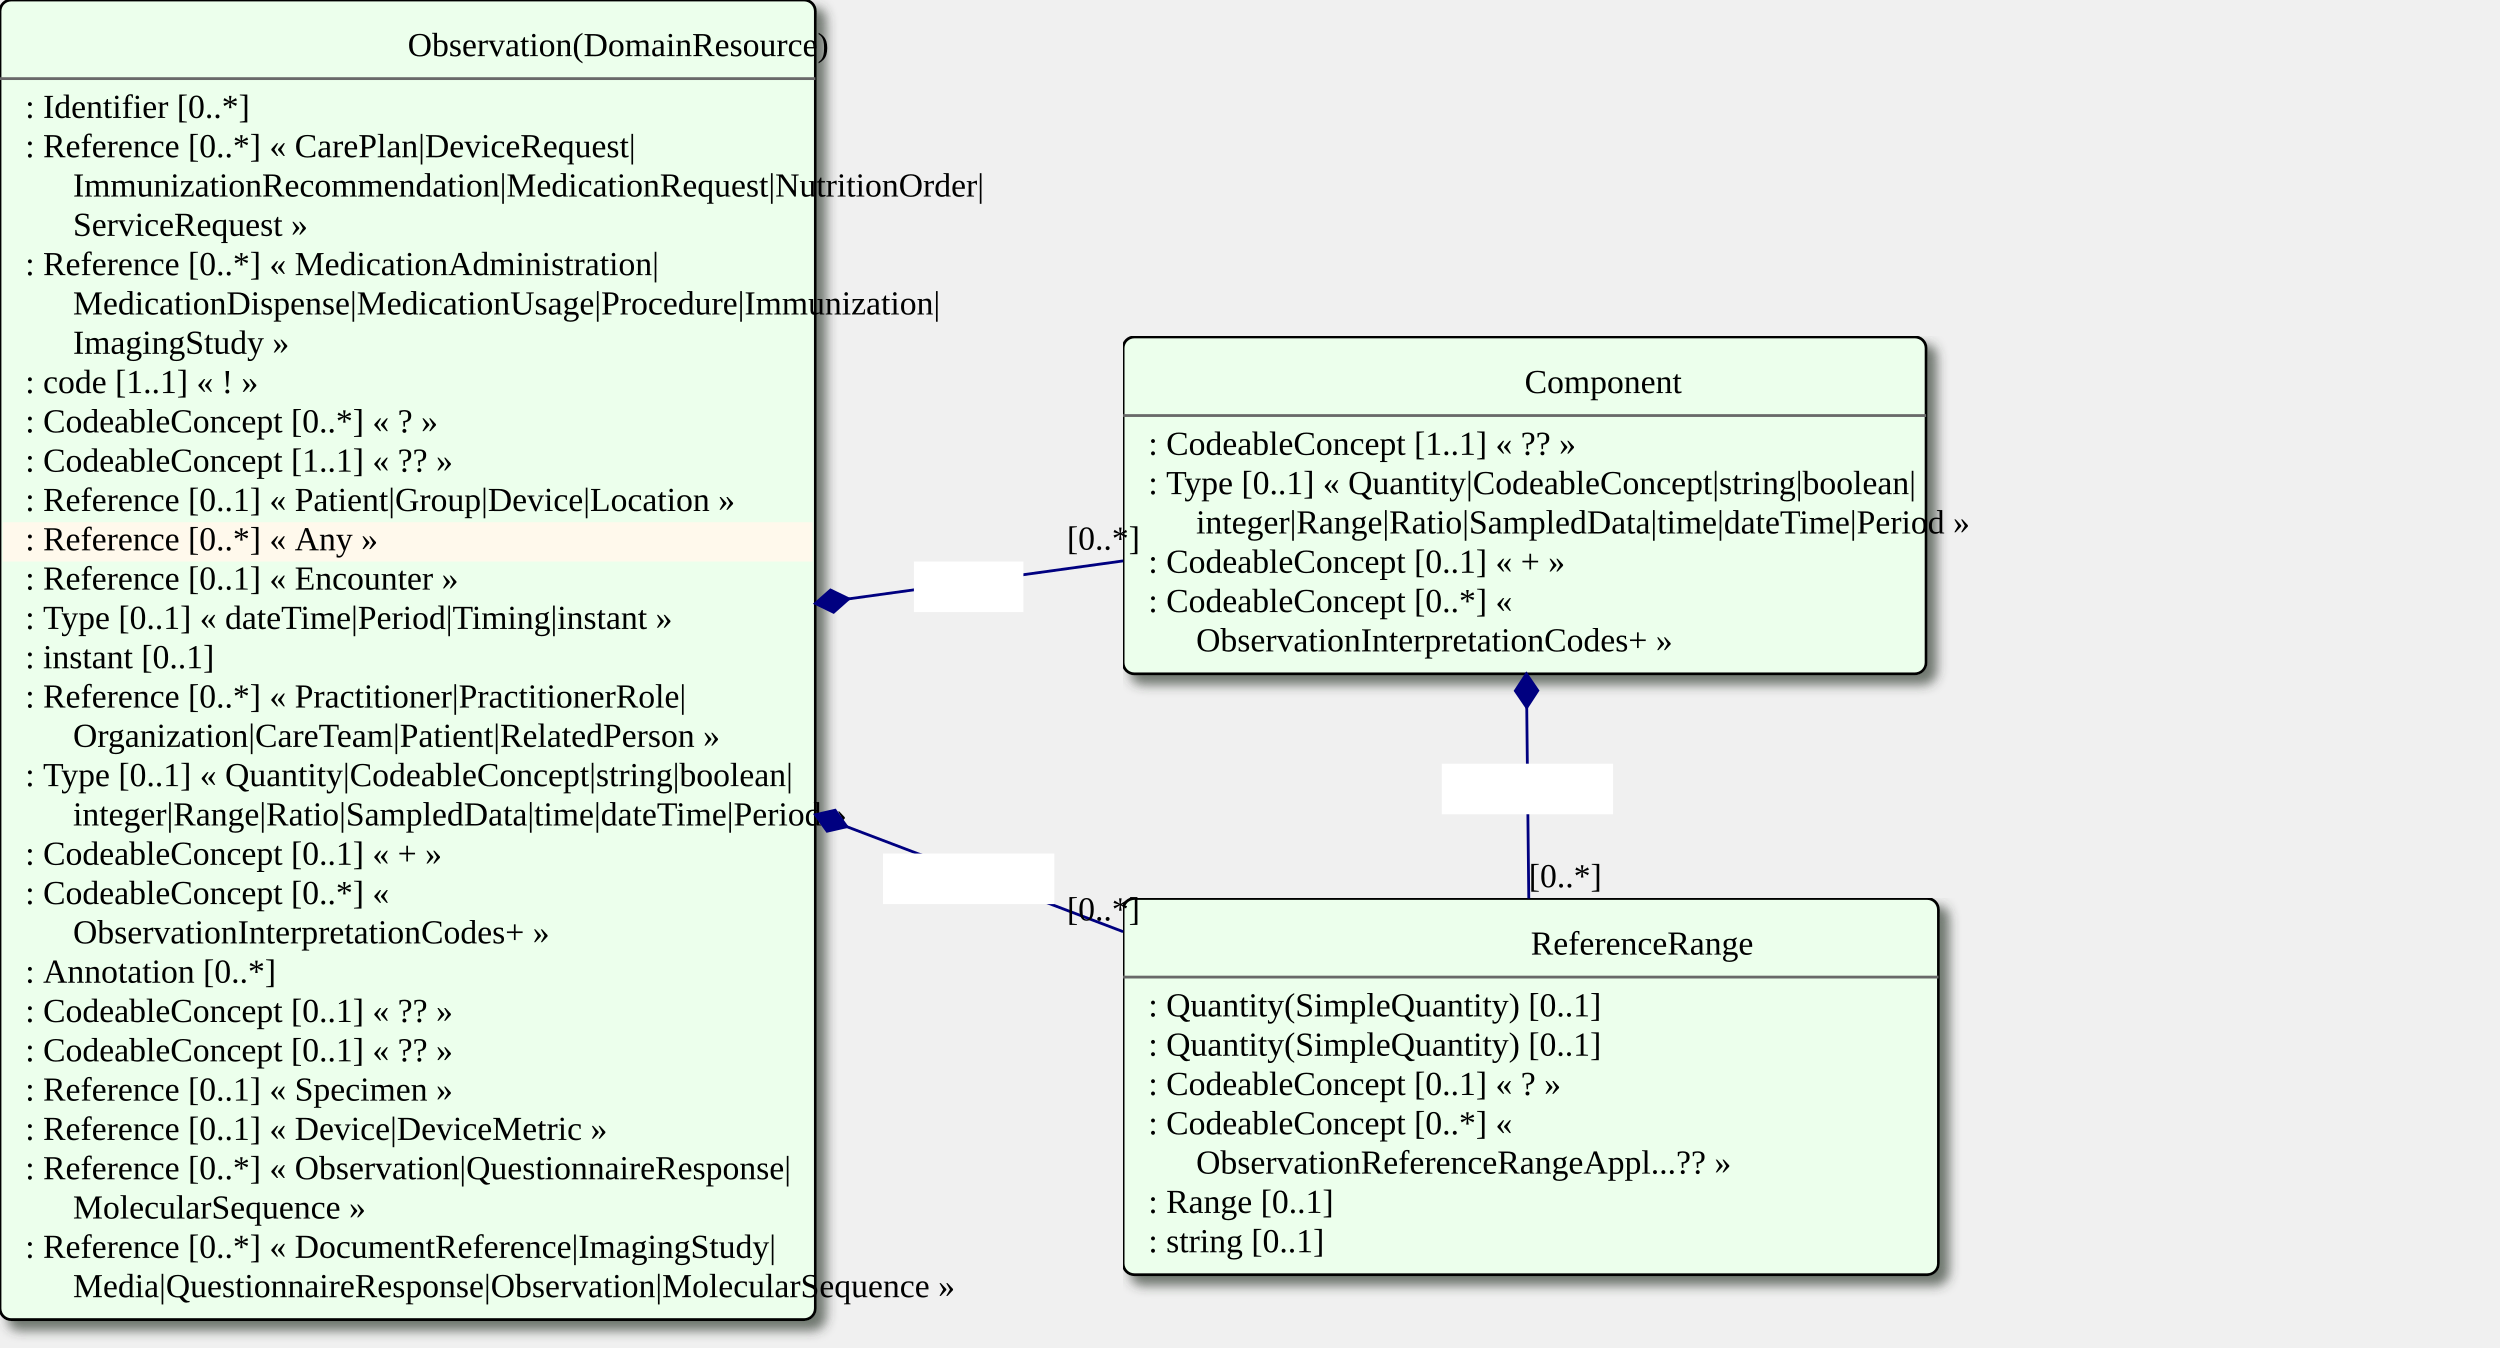
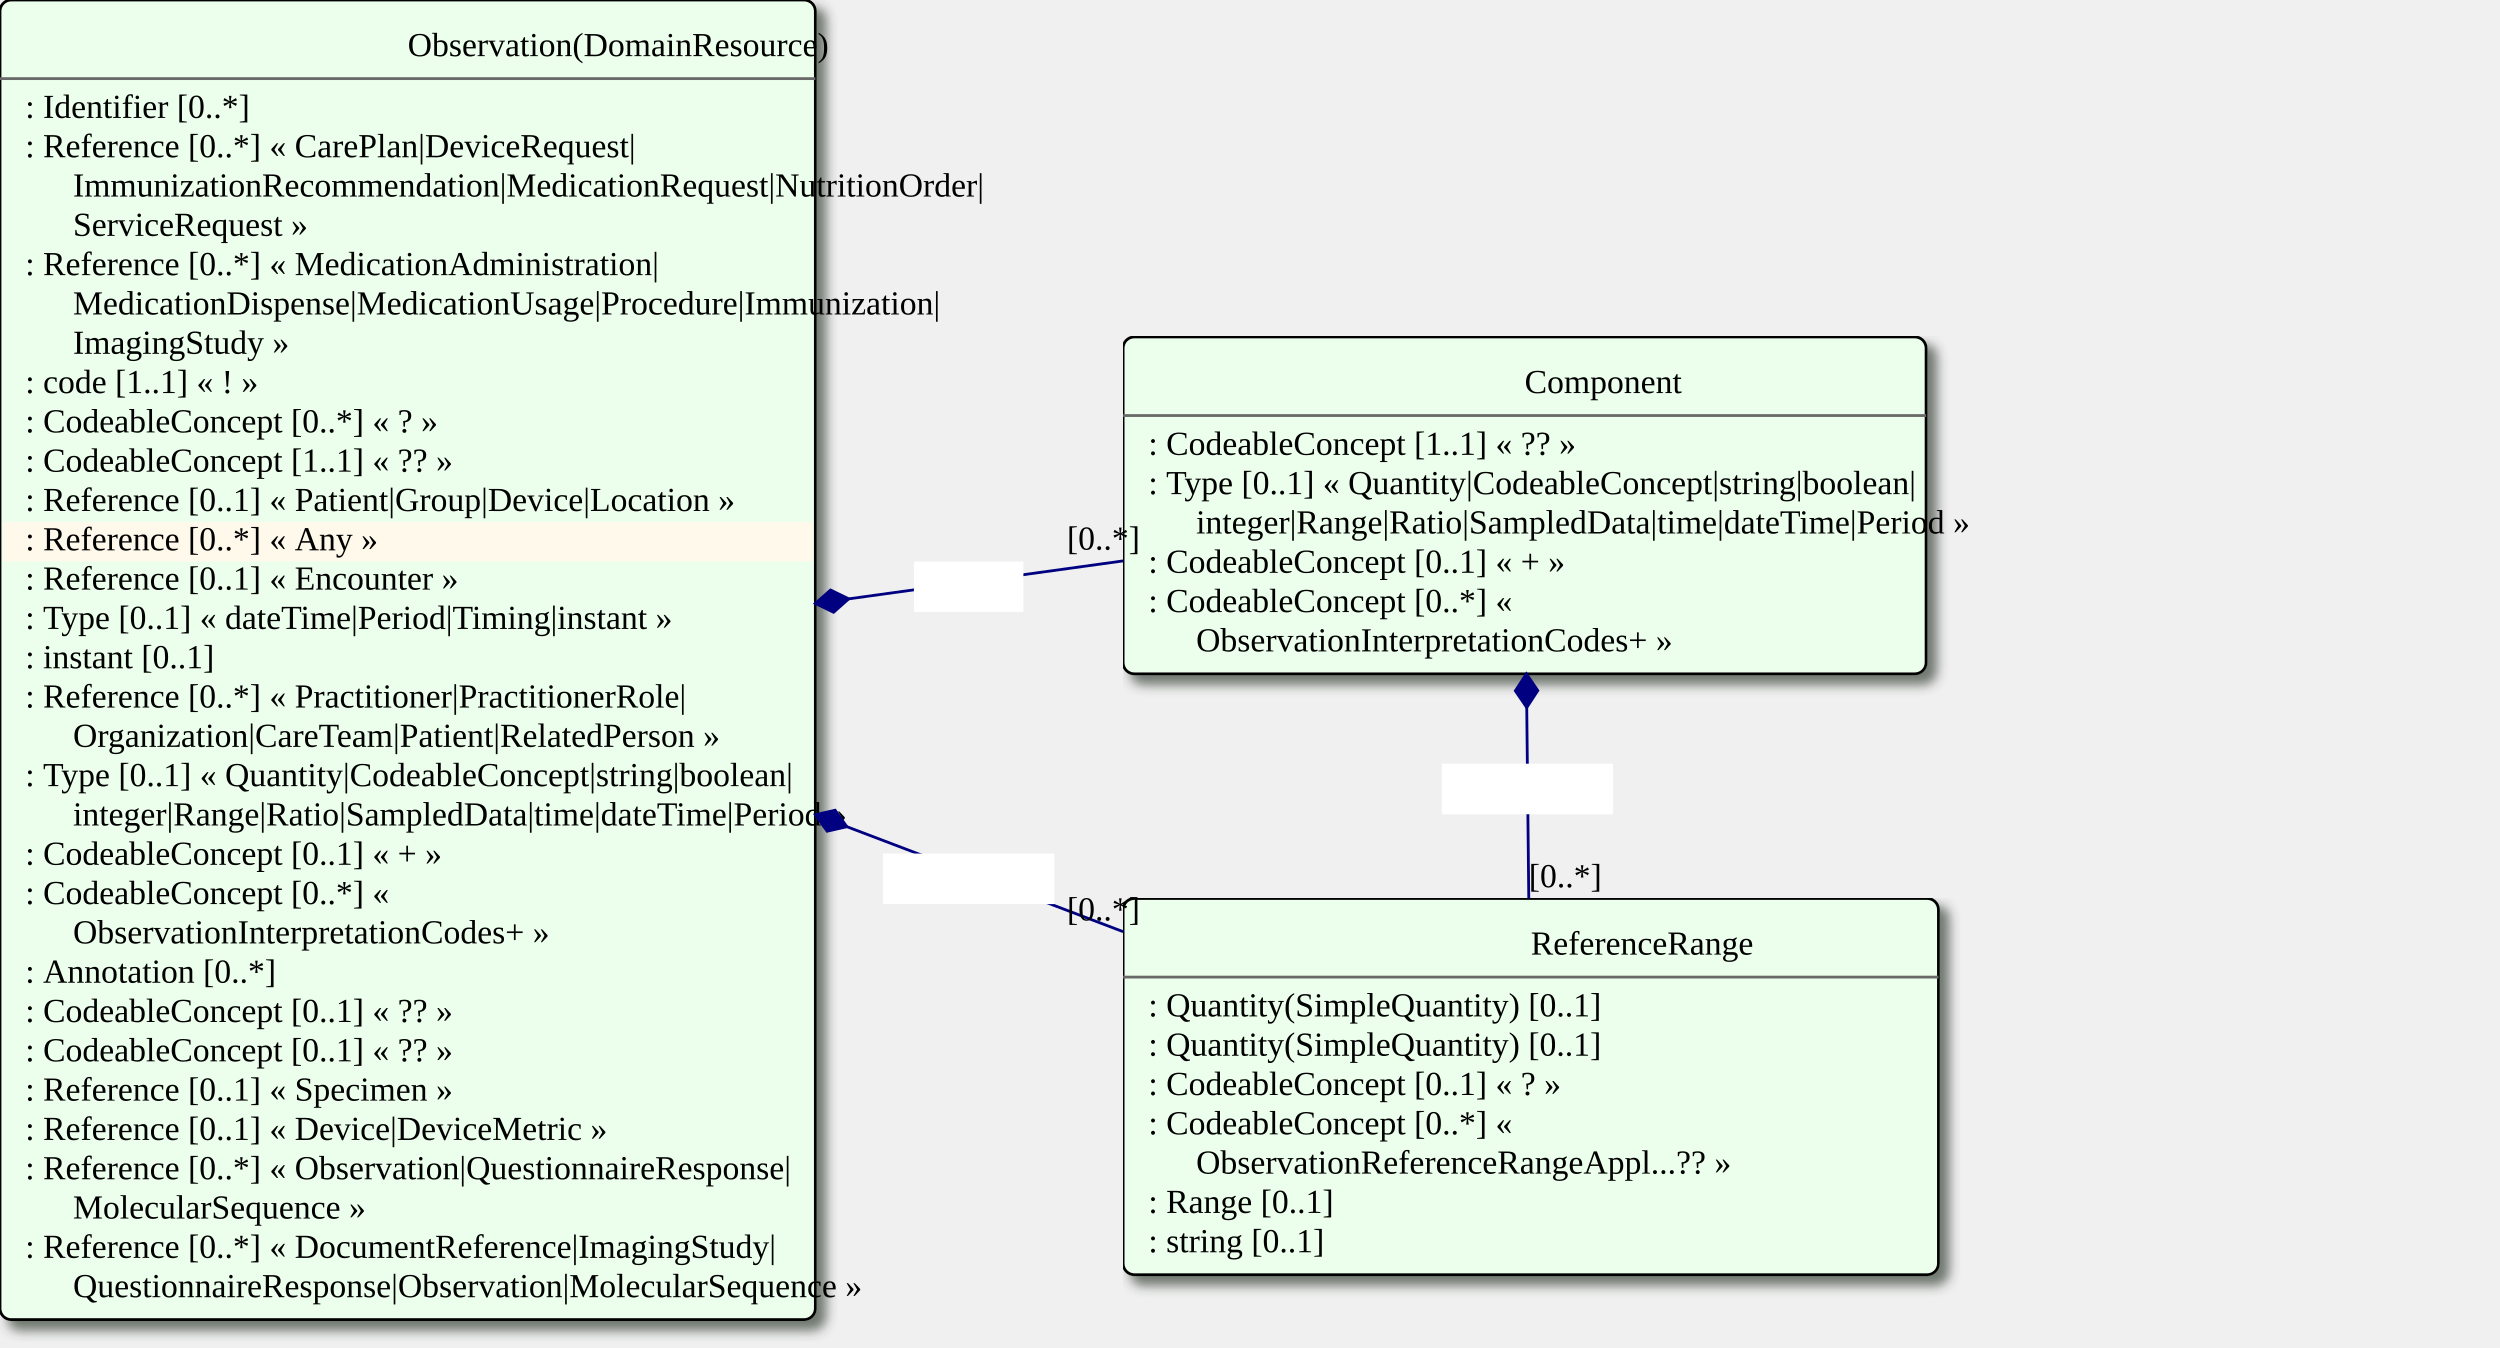
- <svg xmlns="http://www.w3.org/2000/svg" xmlns:xlink="http://www.w3.org/1999/xlink" id="n197" version="1.1" width="890.4" height="480.0">
+ <svg xmlns="http://www.w3.org/2000/svg" xmlns:xlink="http://www.w3.org/1999/xlink" id="n196" version="1.1" width="890.4" height="480.0">
  <defs>
    <filter id="shadow1" x="0" y="0" width="200%" height="200%">
      <feOffset result="offOut" in="SourceGraphic" dx="3" dy="3" />
      <feColorMatrix result="matrixOut" in="offOut" type="matrix" values="0.2 0 0 0 0 0 0.2 0 0 0 0 0 0.2 0 0 0 0 0 1 0" />
      <feGaussianBlur result="blurOut" in="matrixOut" stdDeviation="2" />
      <feBlend in="SourceGraphic" in2="blurOut" mode="normal" />
    </filter>
  </defs>
-   <g id="n198">
+   <g id="n197">
    <rect id="Observation" x="0.0" y="0.0" rx="4" ry="4" width="290.4" height="470.0" filter="url(#shadow1)" style="fill:#ecffec;stroke:black;stroke-width:1" />
-     <line id="n199" x1="0.0" y1="28.0" x2="290.4" y2="28.0" style="stroke:dimgrey;stroke-width:1" />
-     <text id="n200" x="145.2" y="20.0" fill="black" class="diagram-class-title  diagram-class-resource">Observation<tspan class="diagram-class-title-link"> (<a id="n201" xlink:href="domainresource.html" class="diagram-class-reference">DomainResource</a>)</tspan>
+     <line id="n198" x1="0.0" y1="28.0" x2="290.4" y2="28.0" style="stroke:dimgrey;stroke-width:1" />
+     <text id="n199" x="145.2" y="20.0" fill="black" class="diagram-class-title  diagram-class-resource">Observation<tspan class="diagram-class-title-link"> (<a id="n200" xlink:href="domainresource.html" class="diagram-class-reference">DomainResource</a>)</tspan>
    </text>
-     <text id="n202" x="6.0" y="42.0" fill="black" class="diagram-class-detail">
-       <a id="n203" xlink:href="observation-definitions.html#Observation.identifier" /> : <a id="n204" xlink:href="datatypes.html#Identifier">Identifier</a> [0..*]</text>
-     <text id="n208" x="6.0" y="56.0" fill="black" class="diagram-class-detail">
-       <a id="n209" xlink:href="observation-definitions.html#Observation.basedOn" /> : <a id="n210" xlink:href="references.html#Reference">Reference</a> [0..*] « <a id="n211" xlink:href="careplan.html#CarePlan">CarePlan</a>|<a id="n212" xlink:href="devicerequest.html#DeviceRequest">DeviceRequest</a>|</text>
-     <text id="n213" x="26.0" y="70.0" fill="black" class="diagram-class-detail">
-       <a id="n214" xlink:href="immunizationrecommendation.html#ImmunizationRecommendation">ImmunizationRecommendation</a>|<a id="n215" xlink:href="medicationrequest.html#MedicationRequest">MedicationRequest</a>|<a id="n216" xlink:href="nutritionorder.html#NutritionOrder">NutritionOrder</a>|</text>
-     <text id="n217" x="26.0" y="84.0" fill="black" class="diagram-class-detail">
-       <a id="n218" xlink:href="servicerequest.html#ServiceRequest">ServiceRequest</a> »</text>
-     <text id="n230" x="6.0" y="98.0" fill="black" class="diagram-class-detail">
-       <a id="n231" xlink:href="observation-definitions.html#Observation.partOf" /> : <a id="n232" xlink:href="references.html#Reference">Reference</a> [0..*] « <a id="n233" xlink:href="medicationadministration.html#MedicationAdministration">MedicationAdministration</a>|</text>
-     <text id="n234" x="26.0" y="112.0" fill="black" class="diagram-class-detail">
-       <a id="n235" xlink:href="medicationdispense.html#MedicationDispense">MedicationDispense</a>|<a id="n236" xlink:href="medicationusage.html#MedicationUsage">MedicationUsage</a>|<a id="n237" xlink:href="procedure.html#Procedure">Procedure</a>|<a id="n238" xlink:href="immunization.html#Immunization">Immunization</a>|</text>
-     <text id="n239" x="26.0" y="126.0" fill="black" class="diagram-class-detail">
-       <a id="n240" xlink:href="imagingstudy.html#ImagingStudy">ImagingStudy</a> »</text>
-     <text id="n252" x="6.0" y="140.0" fill="black" class="diagram-class-detail">
-       <a id="n253" xlink:href="observation-definitions.html#Observation.status" /> : <a id="n254" xlink:href="datatypes.html#code">code</a> [1..1] « <a id="n255" xlink:href="valueset-observation-status.html" />! »</text>
-     <text id="n262" x="6.0" y="154.0" fill="black" class="diagram-class-detail">
-       <a id="n263" xlink:href="observation-definitions.html#Observation.category" /> : <a id="n264" xlink:href="datatypes.html#CodeableConcept">CodeableConcept</a> [0..*] « <a id="n265" xlink:href="valueset-observation-category.html" />? »</text>
-     <text id="n270" x="6.0" y="168.0" fill="black" class="diagram-class-detail">
-       <a id="n271" xlink:href="observation-definitions.html#Observation.code" /> : <a id="n272" xlink:href="datatypes.html#CodeableConcept">CodeableConcept</a> [1..1] « <a id="n273" xlink:href="valueset-observation-codes.html" />?? »</text>
-     <text id="n280" x="6.0" y="182.0" fill="black" class="diagram-class-detail">
-       <a id="n281" xlink:href="observation-definitions.html#Observation.subject" /> : <a id="n282" xlink:href="references.html#Reference">Reference</a> [0..1] « <a id="n283" xlink:href="patient.html#Patient">Patient</a>|<a id="n284" xlink:href="group.html#Group">Group</a>|<a id="n285" xlink:href="device.html#Device">Device</a>|<a id="n286" xlink:href="location.html#Location">Location</a> »</text>
-     <rect id="n294" x="1.0" y="186.0" width="288.4" height="14.0" style="fill:#fff9ec;stroke:black;stroke-width:0" />
-     <text id="n295" x="6.0" y="196.0" fill="black" class="diagram-class-detail">
-       <a id="n296" xlink:href="observation-definitions.html#Observation.focus" /> : <a id="n297" xlink:href="references.html#Reference">Reference</a> [0..*] « <a id="n298" xlink:href="resourcelist.html#Any">Any</a> »</text>
-     <text id="n304" x="6.0" y="210.0" fill="black" class="diagram-class-detail">
-       <a id="n305" xlink:href="observation-definitions.html#Observation.encounter" /> : <a id="n306" xlink:href="references.html#Reference">Reference</a> [0..1] « <a id="n307" xlink:href="encounter.html#Encounter">Encounter</a> »</text>
-     <text id="n312" x="6.0" y="224.0" fill="black" class="diagram-class-detail">
-       <a id="n313" xlink:href="observation-definitions.html#Observation.effective_x_" /> : <a id="n314" xlink:href="formats.html#umlchoice">Type</a> [0..1] « <a id="n315" xlink:href="datatypes.html#dateTime">dateTime</a>|<a id="n316" xlink:href="datatypes.html#Period">Period</a>|<a id="n317" xlink:href="datatypes.html#Timing">Timing</a>|<a id="n318" xlink:href="datatypes.html#instant">instant</a> »</text>
-     <text id="n326" x="6.0" y="238.0" fill="black" class="diagram-class-detail">
-       <a id="n327" xlink:href="observation-definitions.html#Observation.issued" /> : <a id="n328" xlink:href="datatypes.html#instant">instant</a> [0..1]</text>
-     <text id="n332" x="6.0" y="252.0" fill="black" class="diagram-class-detail">
-       <a id="n333" xlink:href="observation-definitions.html#Observation.performer" /> : <a id="n334" xlink:href="references.html#Reference">Reference</a> [0..*] « <a id="n335" xlink:href="practitioner.html#Practitioner">Practitioner</a>|<a id="n336" xlink:href="practitionerrole.html#PractitionerRole">PractitionerRole</a>|</text>
-     <text id="n337" x="26.0" y="266.0" fill="black" class="diagram-class-detail">
-       <a id="n338" xlink:href="organization.html#Organization">Organization</a>|<a id="n339" xlink:href="careteam.html#CareTeam">CareTeam</a>|<a id="n340" xlink:href="patient.html#Patient">Patient</a>|<a id="n341" xlink:href="relatedperson.html#RelatedPerson">RelatedPerson</a> »</text>
-     <text id="n352" x="6.0" y="280.0" fill="black" class="diagram-class-detail">
-       <a id="n353" xlink:href="observation-definitions.html#Observation.value_x_" /> : <a id="n354" xlink:href="formats.html#umlchoice">Type</a> [0..1] « <a id="n355" xlink:href="datatypes.html#Quantity">Quantity</a>|<a id="n356" xlink:href="datatypes.html#CodeableConcept">CodeableConcept</a>|<a id="n357" xlink:href="datatypes.html#string">string</a>|<a id="n358" xlink:href="datatypes.html#boolean">boolean</a>|</text>
-     <text id="n359" x="26.0" y="294.0" fill="black" class="diagram-class-detail">
-       <a id="n360" xlink:href="datatypes.html#integer">integer</a>|<a id="n361" xlink:href="datatypes.html#Range">Range</a>|<a id="n362" xlink:href="datatypes.html#Ratio">Ratio</a>|<a id="n363" xlink:href="datatypes.html#SampledData">SampledData</a>|<a id="n364" xlink:href="datatypes.html#time">time</a>|<a id="n365" xlink:href="datatypes.html#dateTime">dateTime</a>|<a id="n366" xlink:href="datatypes.html#Period">Period</a> »</text>
-     <text id="n382" x="6.0" y="308.0" fill="black" class="diagram-class-detail">
-       <a id="n383" xlink:href="observation-definitions.html#Observation.dataAbsentReason" /> : <a id="n384" xlink:href="datatypes.html#CodeableConcept">CodeableConcept</a> [0..1] « <a id="n385" xlink:href="valueset-data-absent-reason.html" />+ »</text>
-     <text id="n392" x="6.0" y="322.0" fill="black" class="diagram-class-detail">
-       <a id="n393" xlink:href="observation-definitions.html#Observation.interpretation" /> : <a id="n394" xlink:href="datatypes.html#CodeableConcept">CodeableConcept</a> [0..*] « <a id="n395" xlink:href="valueset-observation-interpretation.html" />
+     <text id="n201" x="6.0" y="42.0" fill="black" class="diagram-class-detail">
+       <a id="n202" xlink:href="observation-definitions.html#Observation.identifier" /> : <a id="n203" xlink:href="datatypes.html#Identifier">Identifier</a> [0..*]</text>
+     <text id="n207" x="6.0" y="56.0" fill="black" class="diagram-class-detail">
+       <a id="n208" xlink:href="observation-definitions.html#Observation.basedOn" /> : <a id="n209" xlink:href="references.html#Reference">Reference</a> [0..*] « <a id="n210" xlink:href="careplan.html#CarePlan">CarePlan</a>|<a id="n211" xlink:href="devicerequest.html#DeviceRequest">DeviceRequest</a>|</text>
+     <text id="n212" x="26.0" y="70.0" fill="black" class="diagram-class-detail">
+       <a id="n213" xlink:href="immunizationrecommendation.html#ImmunizationRecommendation">ImmunizationRecommendation</a>|<a id="n214" xlink:href="medicationrequest.html#MedicationRequest">MedicationRequest</a>|<a id="n215" xlink:href="nutritionorder.html#NutritionOrder">NutritionOrder</a>|</text>
+     <text id="n216" x="26.0" y="84.0" fill="black" class="diagram-class-detail">
+       <a id="n217" xlink:href="servicerequest.html#ServiceRequest">ServiceRequest</a> »</text>
+     <text id="n229" x="6.0" y="98.0" fill="black" class="diagram-class-detail">
+       <a id="n230" xlink:href="observation-definitions.html#Observation.partOf" /> : <a id="n231" xlink:href="references.html#Reference">Reference</a> [0..*] « <a id="n232" xlink:href="medicationadministration.html#MedicationAdministration">MedicationAdministration</a>|</text>
+     <text id="n233" x="26.0" y="112.0" fill="black" class="diagram-class-detail">
+       <a id="n234" xlink:href="medicationdispense.html#MedicationDispense">MedicationDispense</a>|<a id="n235" xlink:href="medicationusage.html#MedicationUsage">MedicationUsage</a>|<a id="n236" xlink:href="procedure.html#Procedure">Procedure</a>|<a id="n237" xlink:href="immunization.html#Immunization">Immunization</a>|</text>
+     <text id="n238" x="26.0" y="126.0" fill="black" class="diagram-class-detail">
+       <a id="n239" xlink:href="imagingstudy.html#ImagingStudy">ImagingStudy</a> »</text>
+     <text id="n251" x="6.0" y="140.0" fill="black" class="diagram-class-detail">
+       <a id="n252" xlink:href="observation-definitions.html#Observation.status" /> : <a id="n253" xlink:href="datatypes.html#code">code</a> [1..1] « <a id="n254" xlink:href="valueset-observation-status.html" />! »</text>
+     <text id="n261" x="6.0" y="154.0" fill="black" class="diagram-class-detail">
+       <a id="n262" xlink:href="observation-definitions.html#Observation.category" /> : <a id="n263" xlink:href="datatypes.html#CodeableConcept">CodeableConcept</a> [0..*] « <a id="n264" xlink:href="valueset-observation-category.html" />? »</text>
+     <text id="n269" x="6.0" y="168.0" fill="black" class="diagram-class-detail">
+       <a id="n270" xlink:href="observation-definitions.html#Observation.code" /> : <a id="n271" xlink:href="datatypes.html#CodeableConcept">CodeableConcept</a> [1..1] « <a id="n272" xlink:href="valueset-observation-codes.html" />?? »</text>
+     <text id="n279" x="6.0" y="182.0" fill="black" class="diagram-class-detail">
+       <a id="n280" xlink:href="observation-definitions.html#Observation.subject" /> : <a id="n281" xlink:href="references.html#Reference">Reference</a> [0..1] « <a id="n282" xlink:href="patient.html#Patient">Patient</a>|<a id="n283" xlink:href="group.html#Group">Group</a>|<a id="n284" xlink:href="device.html#Device">Device</a>|<a id="n285" xlink:href="location.html#Location">Location</a> »</text>
+     <rect id="n293" x="1.0" y="186.0" width="288.4" height="14.0" style="fill:#fff9ec;stroke:black;stroke-width:0" />
+     <text id="n294" x="6.0" y="196.0" fill="black" class="diagram-class-detail">
+       <a id="n295" xlink:href="observation-definitions.html#Observation.focus" /> : <a id="n296" xlink:href="references.html#Reference">Reference</a> [0..*] « <a id="n297" xlink:href="resourcelist.html#Any">Any</a> »</text>
+     <text id="n303" x="6.0" y="210.0" fill="black" class="diagram-class-detail">
+       <a id="n304" xlink:href="observation-definitions.html#Observation.encounter" /> : <a id="n305" xlink:href="references.html#Reference">Reference</a> [0..1] « <a id="n306" xlink:href="encounter.html#Encounter">Encounter</a> »</text>
+     <text id="n311" x="6.0" y="224.0" fill="black" class="diagram-class-detail">
+       <a id="n312" xlink:href="observation-definitions.html#Observation.effective_x_" /> : <a id="n313" xlink:href="formats.html#umlchoice">Type</a> [0..1] « <a id="n314" xlink:href="datatypes.html#dateTime">dateTime</a>|<a id="n315" xlink:href="datatypes.html#Period">Period</a>|<a id="n316" xlink:href="datatypes.html#Timing">Timing</a>|<a id="n317" xlink:href="datatypes.html#instant">instant</a> »</text>
+     <text id="n325" x="6.0" y="238.0" fill="black" class="diagram-class-detail">
+       <a id="n326" xlink:href="observation-definitions.html#Observation.issued" /> : <a id="n327" xlink:href="datatypes.html#instant">instant</a> [0..1]</text>
+     <text id="n331" x="6.0" y="252.0" fill="black" class="diagram-class-detail">
+       <a id="n332" xlink:href="observation-definitions.html#Observation.performer" /> : <a id="n333" xlink:href="references.html#Reference">Reference</a> [0..*] « <a id="n334" xlink:href="practitioner.html#Practitioner">Practitioner</a>|<a id="n335" xlink:href="practitionerrole.html#PractitionerRole">PractitionerRole</a>|</text>
+     <text id="n336" x="26.0" y="266.0" fill="black" class="diagram-class-detail">
+       <a id="n337" xlink:href="organization.html#Organization">Organization</a>|<a id="n338" xlink:href="careteam.html#CareTeam">CareTeam</a>|<a id="n339" xlink:href="patient.html#Patient">Patient</a>|<a id="n340" xlink:href="relatedperson.html#RelatedPerson">RelatedPerson</a> »</text>
+     <text id="n351" x="6.0" y="280.0" fill="black" class="diagram-class-detail">
+       <a id="n352" xlink:href="observation-definitions.html#Observation.value_x_" /> : <a id="n353" xlink:href="formats.html#umlchoice">Type</a> [0..1] « <a id="n354" xlink:href="datatypes.html#Quantity">Quantity</a>|<a id="n355" xlink:href="datatypes.html#CodeableConcept">CodeableConcept</a>|<a id="n356" xlink:href="datatypes.html#string">string</a>|<a id="n357" xlink:href="datatypes.html#boolean">boolean</a>|</text>
+     <text id="n358" x="26.0" y="294.0" fill="black" class="diagram-class-detail">
+       <a id="n359" xlink:href="datatypes.html#integer">integer</a>|<a id="n360" xlink:href="datatypes.html#Range">Range</a>|<a id="n361" xlink:href="datatypes.html#Ratio">Ratio</a>|<a id="n362" xlink:href="datatypes.html#SampledData">SampledData</a>|<a id="n363" xlink:href="datatypes.html#time">time</a>|<a id="n364" xlink:href="datatypes.html#dateTime">dateTime</a>|<a id="n365" xlink:href="datatypes.html#Period">Period</a> »</text>
+     <text id="n381" x="6.0" y="308.0" fill="black" class="diagram-class-detail">
+       <a id="n382" xlink:href="observation-definitions.html#Observation.dataAbsentReason" /> : <a id="n383" xlink:href="datatypes.html#CodeableConcept">CodeableConcept</a> [0..1] « <a id="n384" xlink:href="valueset-data-absent-reason.html" />+ »</text>
+     <text id="n391" x="6.0" y="322.0" fill="black" class="diagram-class-detail">
+       <a id="n392" xlink:href="observation-definitions.html#Observation.interpretation" /> : <a id="n393" xlink:href="datatypes.html#CodeableConcept">CodeableConcept</a> [0..*] « <a id="n394" xlink:href="valueset-observation-interpretation.html" />
    </text>
-     <text id="n397" x="26.0" y="336.0" fill="black" class="diagram-class-detail">
-       <a id="n398" xlink:href="valueset-observation-interpretation.html">ObservationInterpretationCodes</a>+ »</text>
-     <text id="n406" x="6.0" y="350.0" fill="black" class="diagram-class-detail">
-       <a id="n407" xlink:href="observation-definitions.html#Observation.note" /> : <a id="n408" xlink:href="datatypes.html#Annotation">Annotation</a> [0..*]</text>
-     <text id="n412" x="6.0" y="364.0" fill="black" class="diagram-class-detail">
-       <a id="n413" xlink:href="observation-definitions.html#Observation.bodySite" /> : <a id="n414" xlink:href="datatypes.html#CodeableConcept">CodeableConcept</a> [0..1] « <a id="n415" xlink:href="valueset-body-site.html" />?? »</text>
-     <text id="n422" x="6.0" y="378.0" fill="black" class="diagram-class-detail">
-       <a id="n423" xlink:href="observation-definitions.html#Observation.method" /> : <a id="n424" xlink:href="datatypes.html#CodeableConcept">CodeableConcept</a> [0..1] « <a id="n425" xlink:href="valueset-observation-methods.html" />?? »</text>
-     <text id="n432" x="6.0" y="392.0" fill="black" class="diagram-class-detail">
-       <a id="n433" xlink:href="observation-definitions.html#Observation.specimen" /> : <a id="n434" xlink:href="references.html#Reference">Reference</a> [0..1] « <a id="n435" xlink:href="specimen.html#Specimen">Specimen</a> »</text>
-     <text id="n440" x="6.0" y="406.0" fill="black" class="diagram-class-detail">
-       <a id="n441" xlink:href="observation-definitions.html#Observation.device" /> : <a id="n442" xlink:href="references.html#Reference">Reference</a> [0..1] « <a id="n443" xlink:href="device.html#Device">Device</a>|<a id="n444" xlink:href="devicemetric.html#DeviceMetric">DeviceMetric</a> »</text>
-     <text id="n450" x="6.0" y="420.0" fill="black" class="diagram-class-detail">
-       <a id="n451" xlink:href="observation-definitions.html#Observation.hasMember" /> : <a id="n452" xlink:href="references.html#Reference">Reference</a> [0..*] « <a id="n453" xlink:href="observation.html#Observation">Observation</a>|<a id="n454" xlink:href="questionnaireresponse.html#QuestionnaireResponse">QuestionnaireResponse</a>|</text>
-     <text id="n455" x="26.0" y="434.0" fill="black" class="diagram-class-detail">
-       <a id="n456" xlink:href="molecularsequence.html#MolecularSequence">MolecularSequence</a> »</text>
-     <text id="n464" x="6.0" y="448.0" fill="black" class="diagram-class-detail">
-       <a id="n465" xlink:href="observation-definitions.html#Observation.derivedFrom" /> : <a id="n466" xlink:href="references.html#Reference">Reference</a> [0..*] « <a id="n467" xlink:href="documentreference.html#DocumentReference">DocumentReference</a>|<a id="n468" xlink:href="imagingstudy.html#ImagingStudy">ImagingStudy</a>|</text>
-     <text id="n469" x="26.0" y="462.0" fill="black" class="diagram-class-detail">
-       <a id="n470" xlink:href="media.html#Media">Media</a>|<a id="n471" xlink:href="questionnaireresponse.html#QuestionnaireResponse">QuestionnaireResponse</a>|<a id="n472" xlink:href="observation.html#Observation">Observation</a>|<a id="n473" xlink:href="molecularsequence.html#MolecularSequence">MolecularSequence</a> »</text>
+     <text id="n396" x="26.0" y="336.0" fill="black" class="diagram-class-detail">
+       <a id="n397" xlink:href="valueset-observation-interpretation.html">ObservationInterpretationCodes</a>+ »</text>
+     <text id="n405" x="6.0" y="350.0" fill="black" class="diagram-class-detail">
+       <a id="n406" xlink:href="observation-definitions.html#Observation.note" /> : <a id="n407" xlink:href="datatypes.html#Annotation">Annotation</a> [0..*]</text>
+     <text id="n411" x="6.0" y="364.0" fill="black" class="diagram-class-detail">
+       <a id="n412" xlink:href="observation-definitions.html#Observation.bodySite" /> : <a id="n413" xlink:href="datatypes.html#CodeableConcept">CodeableConcept</a> [0..1] « <a id="n414" xlink:href="valueset-body-site.html" />?? »</text>
+     <text id="n421" x="6.0" y="378.0" fill="black" class="diagram-class-detail">
+       <a id="n422" xlink:href="observation-definitions.html#Observation.method" /> : <a id="n423" xlink:href="datatypes.html#CodeableConcept">CodeableConcept</a> [0..1] « <a id="n424" xlink:href="valueset-observation-methods.html" />?? »</text>
+     <text id="n431" x="6.0" y="392.0" fill="black" class="diagram-class-detail">
+       <a id="n432" xlink:href="observation-definitions.html#Observation.specimen" /> : <a id="n433" xlink:href="references.html#Reference">Reference</a> [0..1] « <a id="n434" xlink:href="specimen.html#Specimen">Specimen</a> »</text>
+     <text id="n439" x="6.0" y="406.0" fill="black" class="diagram-class-detail">
+       <a id="n440" xlink:href="observation-definitions.html#Observation.device" /> : <a id="n441" xlink:href="references.html#Reference">Reference</a> [0..1] « <a id="n442" xlink:href="device.html#Device">Device</a>|<a id="n443" xlink:href="devicemetric.html#DeviceMetric">DeviceMetric</a> »</text>
+     <text id="n449" x="6.0" y="420.0" fill="black" class="diagram-class-detail">
+       <a id="n450" xlink:href="observation-definitions.html#Observation.hasMember" /> : <a id="n451" xlink:href="references.html#Reference">Reference</a> [0..*] « <a id="n452" xlink:href="observation.html#Observation">Observation</a>|<a id="n453" xlink:href="questionnaireresponse.html#QuestionnaireResponse">QuestionnaireResponse</a>|</text>
+     <text id="n454" x="26.0" y="434.0" fill="black" class="diagram-class-detail">
+       <a id="n455" xlink:href="molecularsequence.html#MolecularSequence">MolecularSequence</a> »</text>
+     <text id="n463" x="6.0" y="448.0" fill="black" class="diagram-class-detail">
+       <a id="n464" xlink:href="observation-definitions.html#Observation.derivedFrom" /> : <a id="n465" xlink:href="references.html#Reference">Reference</a> [0..*] « <a id="n466" xlink:href="documentreference.html#DocumentReference">DocumentReference</a>|<a id="n467" xlink:href="imagingstudy.html#ImagingStudy">ImagingStudy</a>|</text>
+     <text id="n468" x="26.0" y="462.0" fill="black" class="diagram-class-detail">
+       <a id="n469" xlink:href="questionnaireresponse.html#QuestionnaireResponse">QuestionnaireResponse</a>|<a id="n470" xlink:href="observation.html#Observation">Observation</a>|<a id="n471" xlink:href="molecularsequence.html#MolecularSequence">MolecularSequence</a> »</text>
  </g>
-   <g id="n484">
+   <g id="n481">
    <rect id="Observation.referenceRange" x="400.0" y="320.0" rx="4" ry="4" width="290.4" height="134.0" filter="url(#shadow1)" style="fill:#ecffec;stroke:black;stroke-width:1" />
-     <line id="n485" x1="400.0" y1="348.0" x2="690.4" y2="348.0" style="stroke:dimgrey;stroke-width:1" />
-     <text id="n486" x="545.2" y="340.0" fill="black" class="diagram-class-title">ReferenceRange</text>
-     <text id="n487" x="406.0" y="362.0" fill="black" class="diagram-class-detail">
-       <a id="n488" xlink:href="observation-definitions.html#Observation.referenceRange.low" /> : <a id="n489" xlink:href="datatypes.html#Quantity">Quantity</a>(<a xlink:href="datatypes.html#SimpleQuantity">SimpleQuantity</a>) [0..1]</text>
-     <text id="n493" x="406.0" y="376.0" fill="black" class="diagram-class-detail">
-       <a id="n494" xlink:href="observation-definitions.html#Observation.referenceRange.high" /> : <a id="n495" xlink:href="datatypes.html#Quantity">Quantity</a>(<a xlink:href="datatypes.html#SimpleQuantity">SimpleQuantity</a>) [0..1]</text>
-     <text id="n499" x="406.0" y="390.0" fill="black" class="diagram-class-detail">
-       <a id="n500" xlink:href="observation-definitions.html#Observation.referenceRange.type" /> : <a id="n501" xlink:href="datatypes.html#CodeableConcept">CodeableConcept</a> [0..1] « <a id="n502" xlink:href="valueset-referencerange-meaning.html" />? »</text>
-     <text id="n507" x="406.0" y="404.0" fill="black" class="diagram-class-detail">
-       <a id="n508" xlink:href="observation-definitions.html#Observation.referenceRange.appliesTo" /> : <a id="n509" xlink:href="datatypes.html#CodeableConcept">CodeableConcept</a> [0..*] « <a id="n510" xlink:href="valueset-referencerange-appliesto.html" />
+     <line id="n482" x1="400.0" y1="348.0" x2="690.4" y2="348.0" style="stroke:dimgrey;stroke-width:1" />
+     <text id="n483" x="545.2" y="340.0" fill="black" class="diagram-class-title">ReferenceRange</text>
+     <text id="n484" x="406.0" y="362.0" fill="black" class="diagram-class-detail">
+       <a id="n485" xlink:href="observation-definitions.html#Observation.referenceRange.low" /> : <a id="n486" xlink:href="datatypes.html#Quantity">Quantity</a>(<a xlink:href="datatypes.html#SimpleQuantity">SimpleQuantity</a>) [0..1]</text>
+     <text id="n490" x="406.0" y="376.0" fill="black" class="diagram-class-detail">
+       <a id="n491" xlink:href="observation-definitions.html#Observation.referenceRange.high" /> : <a id="n492" xlink:href="datatypes.html#Quantity">Quantity</a>(<a xlink:href="datatypes.html#SimpleQuantity">SimpleQuantity</a>) [0..1]</text>
+     <text id="n496" x="406.0" y="390.0" fill="black" class="diagram-class-detail">
+       <a id="n497" xlink:href="observation-definitions.html#Observation.referenceRange.type" /> : <a id="n498" xlink:href="datatypes.html#CodeableConcept">CodeableConcept</a> [0..1] « <a id="n499" xlink:href="valueset-referencerange-meaning.html" />? »</text>
+     <text id="n504" x="406.0" y="404.0" fill="black" class="diagram-class-detail">
+       <a id="n505" xlink:href="observation-definitions.html#Observation.referenceRange.appliesTo" /> : <a id="n506" xlink:href="datatypes.html#CodeableConcept">CodeableConcept</a> [0..*] « <a id="n507" xlink:href="valueset-referencerange-appliesto.html" />
    </text>
-     <text id="n512" x="426.0" y="418.0" fill="black" class="diagram-class-detail">
-       <a id="n513" xlink:href="valueset-referencerange-appliesto.html">ObservationReferenceRangeAppl...</a>?? »</text>
-     <text id="n521" x="406.0" y="432.0" fill="black" class="diagram-class-detail">
-       <a id="n522" xlink:href="observation-definitions.html#Observation.referenceRange.age" /> : <a id="n523" xlink:href="datatypes.html#Range">Range</a> [0..1]</text>
-     <text id="n527" x="406.0" y="446.0" fill="black" class="diagram-class-detail">
-       <a id="n528" xlink:href="observation-definitions.html#Observation.referenceRange.text" /> : <a id="n529" xlink:href="datatypes.html#string">string</a> [0..1]</text>
+     <text id="n509" x="426.0" y="418.0" fill="black" class="diagram-class-detail">
+       <a id="n510" xlink:href="valueset-referencerange-appliesto.html">ObservationReferenceRangeAppl...</a>?? »</text>
+     <text id="n518" x="406.0" y="432.0" fill="black" class="diagram-class-detail">
+       <a id="n519" xlink:href="observation-definitions.html#Observation.referenceRange.age" /> : <a id="n520" xlink:href="datatypes.html#Range">Range</a> [0..1]</text>
+     <text id="n524" x="406.0" y="446.0" fill="black" class="diagram-class-detail">
+       <a id="n525" xlink:href="observation-definitions.html#Observation.referenceRange.text" /> : <a id="n526" xlink:href="datatypes.html#string">string</a> [0..1]</text>
  </g>
-   <g id="n533">
+   <g id="n530">
    <rect id="Observation.component" x="400.0" y="120.0" rx="4" ry="4" width="286.0" height="120.0" filter="url(#shadow1)" style="fill:#ecffec;stroke:black;stroke-width:1" />
-     <line id="n534" x1="400.0" y1="148.0" x2="686.0" y2="148.0" style="stroke:dimgrey;stroke-width:1" />
-     <text id="n535" x="543.0" y="140.0" fill="black" class="diagram-class-title">Component</text>
-     <text id="n536" x="406.0" y="162.0" fill="black" class="diagram-class-detail">
-       <a id="n537" xlink:href="observation-definitions.html#Observation.component.code" /> : <a id="n538" xlink:href="datatypes.html#CodeableConcept">CodeableConcept</a> [1..1] « <a id="n539" xlink:href="valueset-observation-codes.html" />?? »</text>
-     <text id="n546" x="406.0" y="176.0" fill="black" class="diagram-class-detail">
-       <a id="n547" xlink:href="observation-definitions.html#Observation.component.value_x_" /> : <a id="n548" xlink:href="formats.html#umlchoice">Type</a> [0..1] « <a id="n549" xlink:href="datatypes.html#Quantity">Quantity</a>|<a id="n550" xlink:href="datatypes.html#CodeableConcept">CodeableConcept</a>|<a id="n551" xlink:href="datatypes.html#string">string</a>|<a id="n552" xlink:href="datatypes.html#boolean">boolean</a>|</text>
-     <text id="n553" x="426.0" y="190.0" fill="black" class="diagram-class-detail">
-       <a id="n554" xlink:href="datatypes.html#integer">integer</a>|<a id="n555" xlink:href="datatypes.html#Range">Range</a>|<a id="n556" xlink:href="datatypes.html#Ratio">Ratio</a>|<a id="n557" xlink:href="datatypes.html#SampledData">SampledData</a>|<a id="n558" xlink:href="datatypes.html#time">time</a>|<a id="n559" xlink:href="datatypes.html#dateTime">dateTime</a>|<a id="n560" xlink:href="datatypes.html#Period">Period</a> »</text>
-     <text id="n576" x="406.0" y="204.0" fill="black" class="diagram-class-detail">
-       <a id="n577" xlink:href="observation-definitions.html#Observation.component.dataAbsentReason" /> : <a id="n578" xlink:href="datatypes.html#CodeableConcept">CodeableConcept</a> [0..1] « <a id="n579" xlink:href="valueset-data-absent-reason.html" />+ »</text>
-     <text id="n586" x="406.0" y="218.0" fill="black" class="diagram-class-detail">
-       <a id="n587" xlink:href="observation-definitions.html#Observation.component.interpretation" /> : <a id="n588" xlink:href="datatypes.html#CodeableConcept">CodeableConcept</a> [0..*] « <a id="n589" xlink:href="valueset-observation-interpretation.html" />
+     <line id="n531" x1="400.0" y1="148.0" x2="686.0" y2="148.0" style="stroke:dimgrey;stroke-width:1" />
+     <text id="n532" x="543.0" y="140.0" fill="black" class="diagram-class-title">Component</text>
+     <text id="n533" x="406.0" y="162.0" fill="black" class="diagram-class-detail">
+       <a id="n534" xlink:href="observation-definitions.html#Observation.component.code" /> : <a id="n535" xlink:href="datatypes.html#CodeableConcept">CodeableConcept</a> [1..1] « <a id="n536" xlink:href="valueset-observation-codes.html" />?? »</text>
+     <text id="n543" x="406.0" y="176.0" fill="black" class="diagram-class-detail">
+       <a id="n544" xlink:href="observation-definitions.html#Observation.component.value_x_" /> : <a id="n545" xlink:href="formats.html#umlchoice">Type</a> [0..1] « <a id="n546" xlink:href="datatypes.html#Quantity">Quantity</a>|<a id="n547" xlink:href="datatypes.html#CodeableConcept">CodeableConcept</a>|<a id="n548" xlink:href="datatypes.html#string">string</a>|<a id="n549" xlink:href="datatypes.html#boolean">boolean</a>|</text>
+     <text id="n550" x="426.0" y="190.0" fill="black" class="diagram-class-detail">
+       <a id="n551" xlink:href="datatypes.html#integer">integer</a>|<a id="n552" xlink:href="datatypes.html#Range">Range</a>|<a id="n553" xlink:href="datatypes.html#Ratio">Ratio</a>|<a id="n554" xlink:href="datatypes.html#SampledData">SampledData</a>|<a id="n555" xlink:href="datatypes.html#time">time</a>|<a id="n556" xlink:href="datatypes.html#dateTime">dateTime</a>|<a id="n557" xlink:href="datatypes.html#Period">Period</a> »</text>
+     <text id="n573" x="406.0" y="204.0" fill="black" class="diagram-class-detail">
+       <a id="n574" xlink:href="observation-definitions.html#Observation.component.dataAbsentReason" /> : <a id="n575" xlink:href="datatypes.html#CodeableConcept">CodeableConcept</a> [0..1] « <a id="n576" xlink:href="valueset-data-absent-reason.html" />+ »</text>
+     <text id="n583" x="406.0" y="218.0" fill="black" class="diagram-class-detail">
+       <a id="n584" xlink:href="observation-definitions.html#Observation.component.interpretation" /> : <a id="n585" xlink:href="datatypes.html#CodeableConcept">CodeableConcept</a> [0..*] « <a id="n586" xlink:href="valueset-observation-interpretation.html" />
    </text>
-     <text id="n591" x="426.0" y="232.0" fill="black" class="diagram-class-detail">
-       <a id="n592" xlink:href="valueset-observation-interpretation.html">ObservationInterpretationCodes</a>+ »</text>
+     <text id="n588" x="426.0" y="232.0" fill="black" class="diagram-class-detail">
+       <a id="n589" xlink:href="valueset-observation-interpretation.html">ObservationInterpretationCodes</a>+ »</text>
  </g>
-   <line id="n600" x1="290.4" y1="290.176" x2="400.0" y2="331.824" style="stroke:navy;stroke-width:1" />
-   <polygon id="n601" points="290.4,290.176 296.4,294.176 302.4,290.176 296.4,286.176 290.4,290.176" style="fill:navy;stroke:navy;stroke-width:1" transform="rotate(20.80679 290.4 290.176)" />
-   <rect id="n602" x="314.5" y="304.0" width="61.0" height="18.0" style="fill:white;stroke:black;stroke-width:0" />
-   <text id="n603" x="345.0" y="314.0" fill="black" class="diagram-class-linkage">
-     <a id="n604" xlink:href="observation-definitions.html#Observation.referenceRange" />
+   <line id="n597" x1="290.4" y1="290.176" x2="400.0" y2="331.824" style="stroke:navy;stroke-width:1" />
+   <polygon id="n598" points="290.4,290.176 296.4,294.176 302.4,290.176 296.4,286.176 290.4,290.176" style="fill:navy;stroke:navy;stroke-width:1" transform="rotate(20.80679 290.4 290.176)" />
+   <rect id="n599" x="314.5" y="304.0" width="61.0" height="18.0" style="fill:white;stroke:black;stroke-width:0" />
+   <text id="n600" x="345.0" y="314.0" fill="black" class="diagram-class-linkage">
+     <a id="n601" xlink:href="observation-definitions.html#Observation.referenceRange" />
  </text>
-   <text id="n605" x="380.0" y="327.824" fill="black" class="diagram-class-linkage">[0..*]</text>
-   <line id="n606" x1="543.638" y1="240.0" x2="544.488" y2="320" style="stroke:navy;stroke-width:1" />
-   <polygon id="n607" points="543.638,240.0 549.638,244.0 555.638,240.0 549.638,236.0 543.638,240.0" style="fill:navy;stroke:navy;stroke-width:1" transform="rotate(89.39108 543.6377 240.0)" />
-   <rect id="n608" x="513.5" y="272.0" width="61.0" height="18.0" style="fill:white;stroke:black;stroke-width:0" />
-   <text id="n609" x="544.0" y="282.0" fill="black" class="diagram-class-linkage">
-     <a id="n610" xlink:href="observation-definitions.html#Observation.component.referenceRange" />
+   <text id="n602" x="380.0" y="327.824" fill="black" class="diagram-class-linkage">[0..*]</text>
+   <line id="n603" x1="543.638" y1="240.0" x2="544.488" y2="320" style="stroke:navy;stroke-width:1" />
+   <polygon id="n604" points="543.638,240.0 549.638,244.0 555.638,240.0 549.638,236.0 543.638,240.0" style="fill:navy;stroke:navy;stroke-width:1" transform="rotate(89.39108 543.6377 240.0)" />
+   <rect id="n605" x="513.5" y="272.0" width="61.0" height="18.0" style="fill:white;stroke:black;stroke-width:0" />
+   <text id="n606" x="544.0" y="282.0" fill="black" class="diagram-class-linkage">
+     <a id="n607" xlink:href="observation-definitions.html#Observation.component.referenceRange" />
  </text>
-   <text id="n611" x="544.488" y="316" fill="black" class="diagram-class-linkage">[0..*]</text>
-   <line id="n612" x1="290.4" y1="214.925" x2="400.0" y2="199.771" style="stroke:navy;stroke-width:1" />
-   <polygon id="n613" points="290.4,214.925 296.4,218.925 302.4,214.925 296.4,210.925 290.4,214.925" style="fill:navy;stroke:navy;stroke-width:1" transform="rotate(-7.871833 290.4 214.9246)" />
-   <rect id="n614" x="325.5" y="200.0" width="39.0" height="18.0" style="fill:white;stroke:black;stroke-width:0" />
-   <text id="n615" x="345.0" y="210.0" fill="black" class="diagram-class-linkage">
-     <a id="n616" xlink:href="observation-definitions.html#Observation.component" />
+   <text id="n608" x="544.488" y="316" fill="black" class="diagram-class-linkage">[0..*]</text>
+   <line id="n609" x1="290.4" y1="214.925" x2="400.0" y2="199.771" style="stroke:navy;stroke-width:1" />
+   <polygon id="n610" points="290.4,214.925 296.4,218.925 302.4,214.925 296.4,210.925 290.4,214.925" style="fill:navy;stroke:navy;stroke-width:1" transform="rotate(-7.871833 290.4 214.9246)" />
+   <rect id="n611" x="325.5" y="200.0" width="39.0" height="18.0" style="fill:white;stroke:black;stroke-width:0" />
+   <text id="n612" x="345.0" y="210.0" fill="black" class="diagram-class-linkage">
+     <a id="n613" xlink:href="observation-definitions.html#Observation.component" />
  </text>
-   <text id="n617" x="380.0" y="195.771" fill="black" class="diagram-class-linkage">[0..*]</text>
+   <text id="n614" x="380.0" y="195.771" fill="black" class="diagram-class-linkage">[0..*]</text>
</svg>
